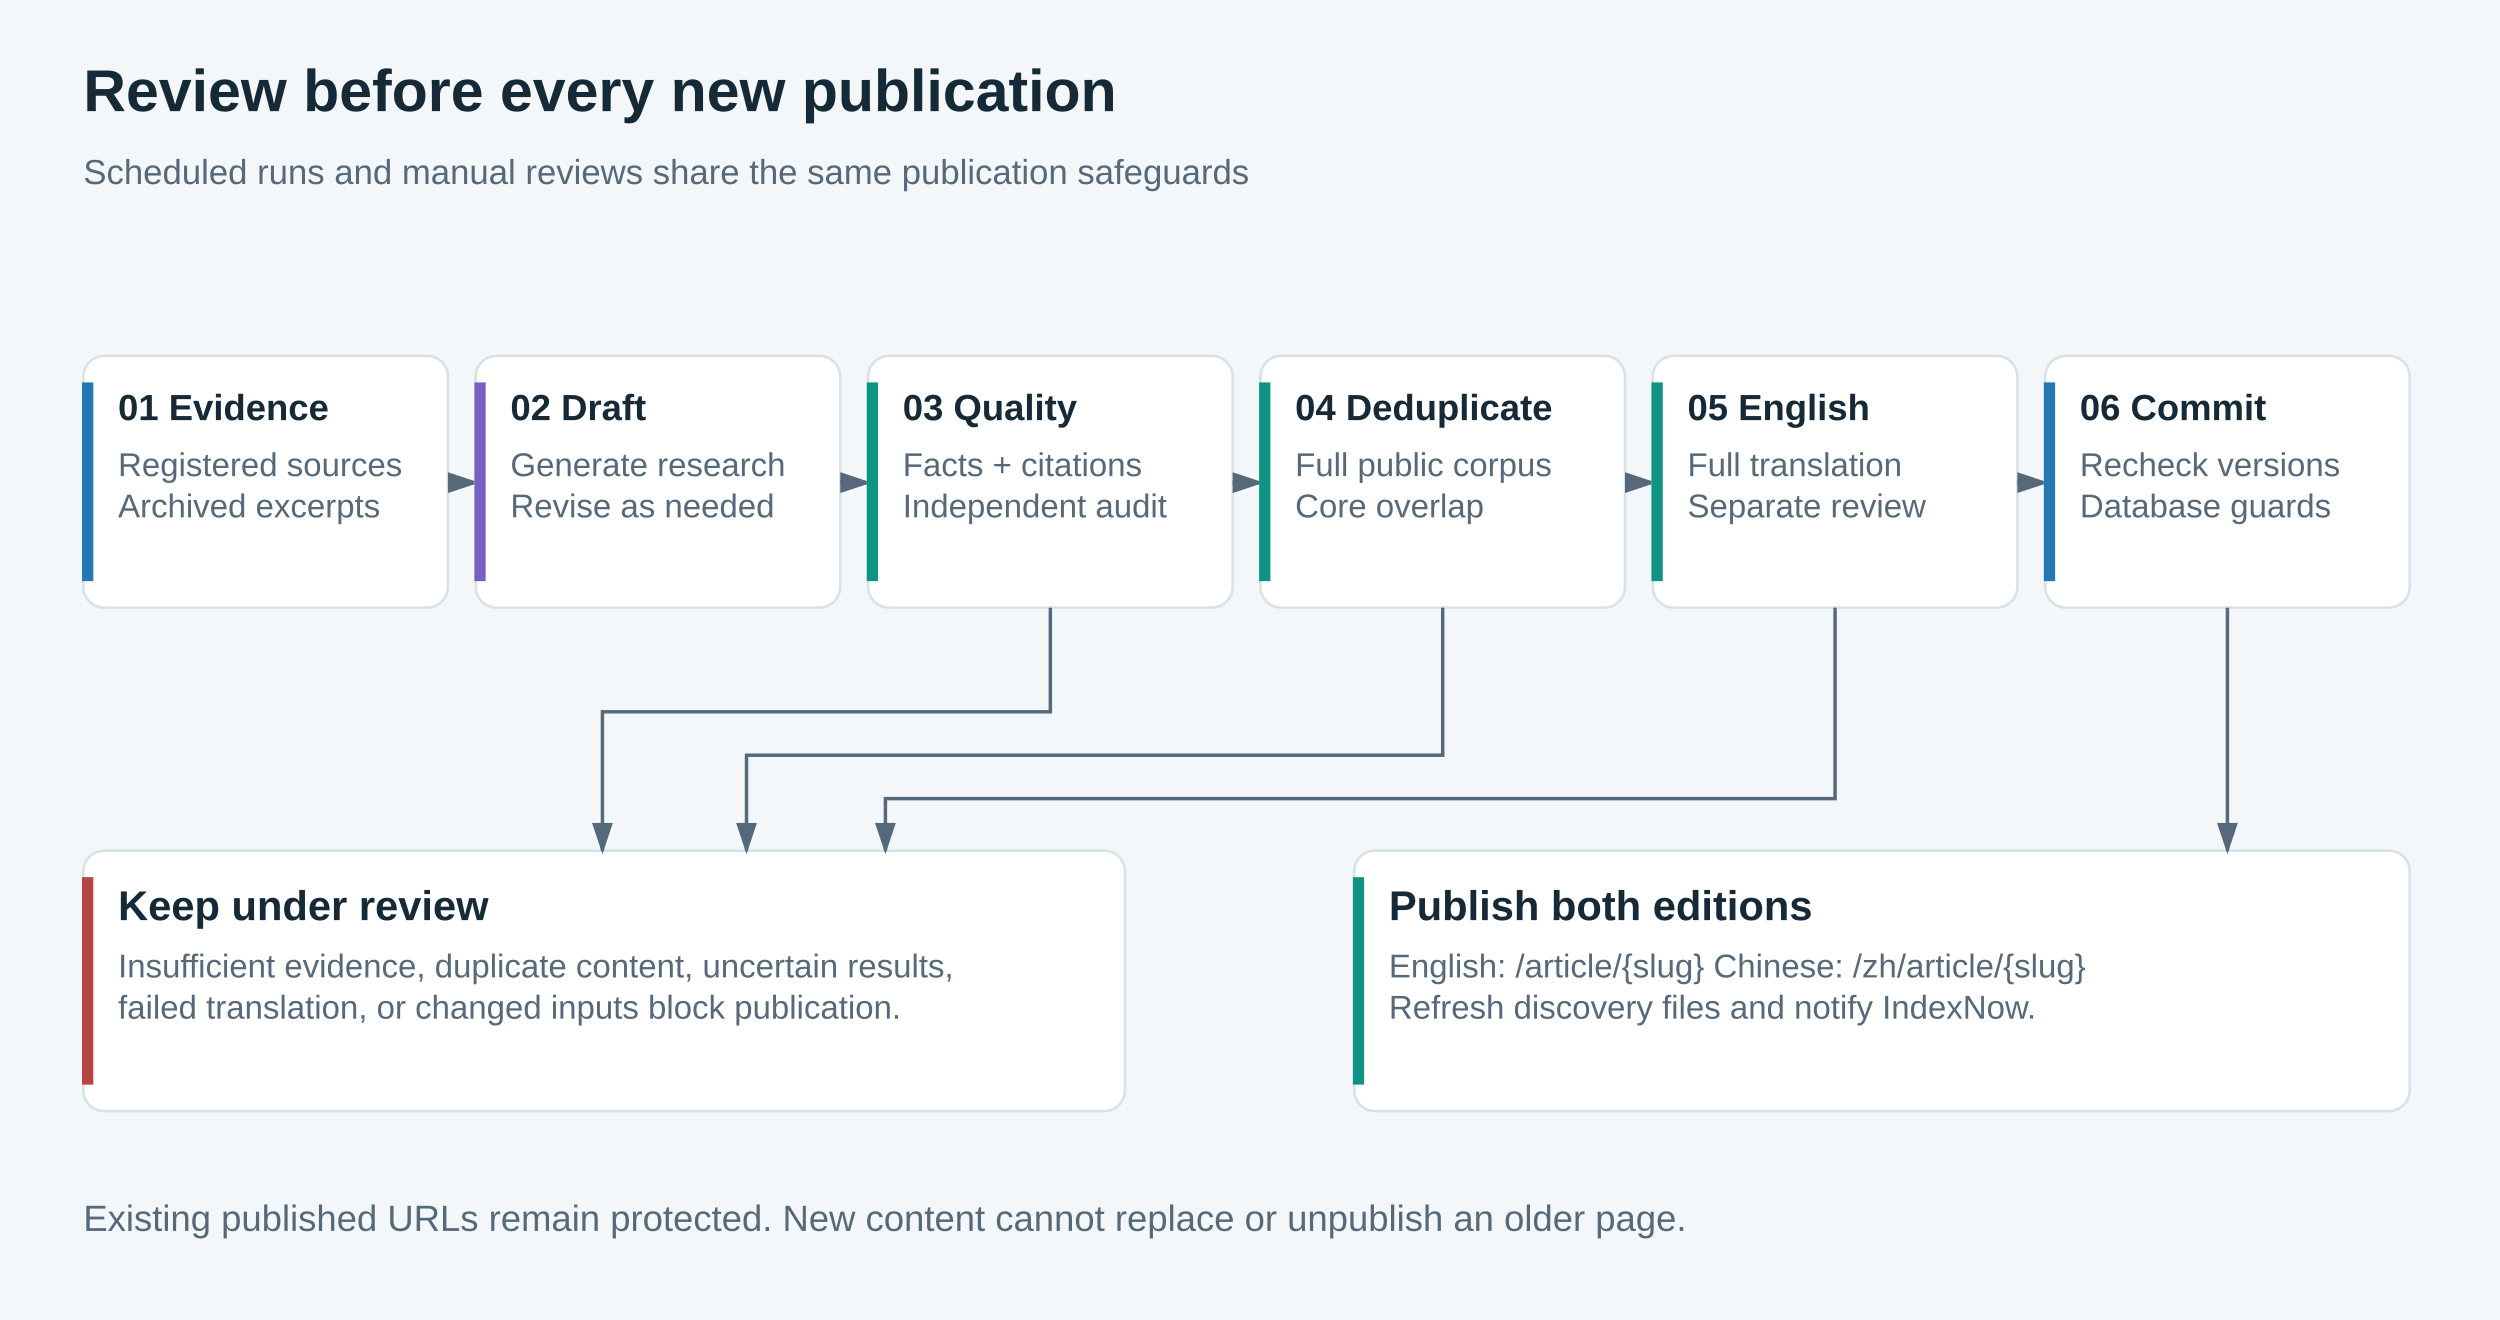
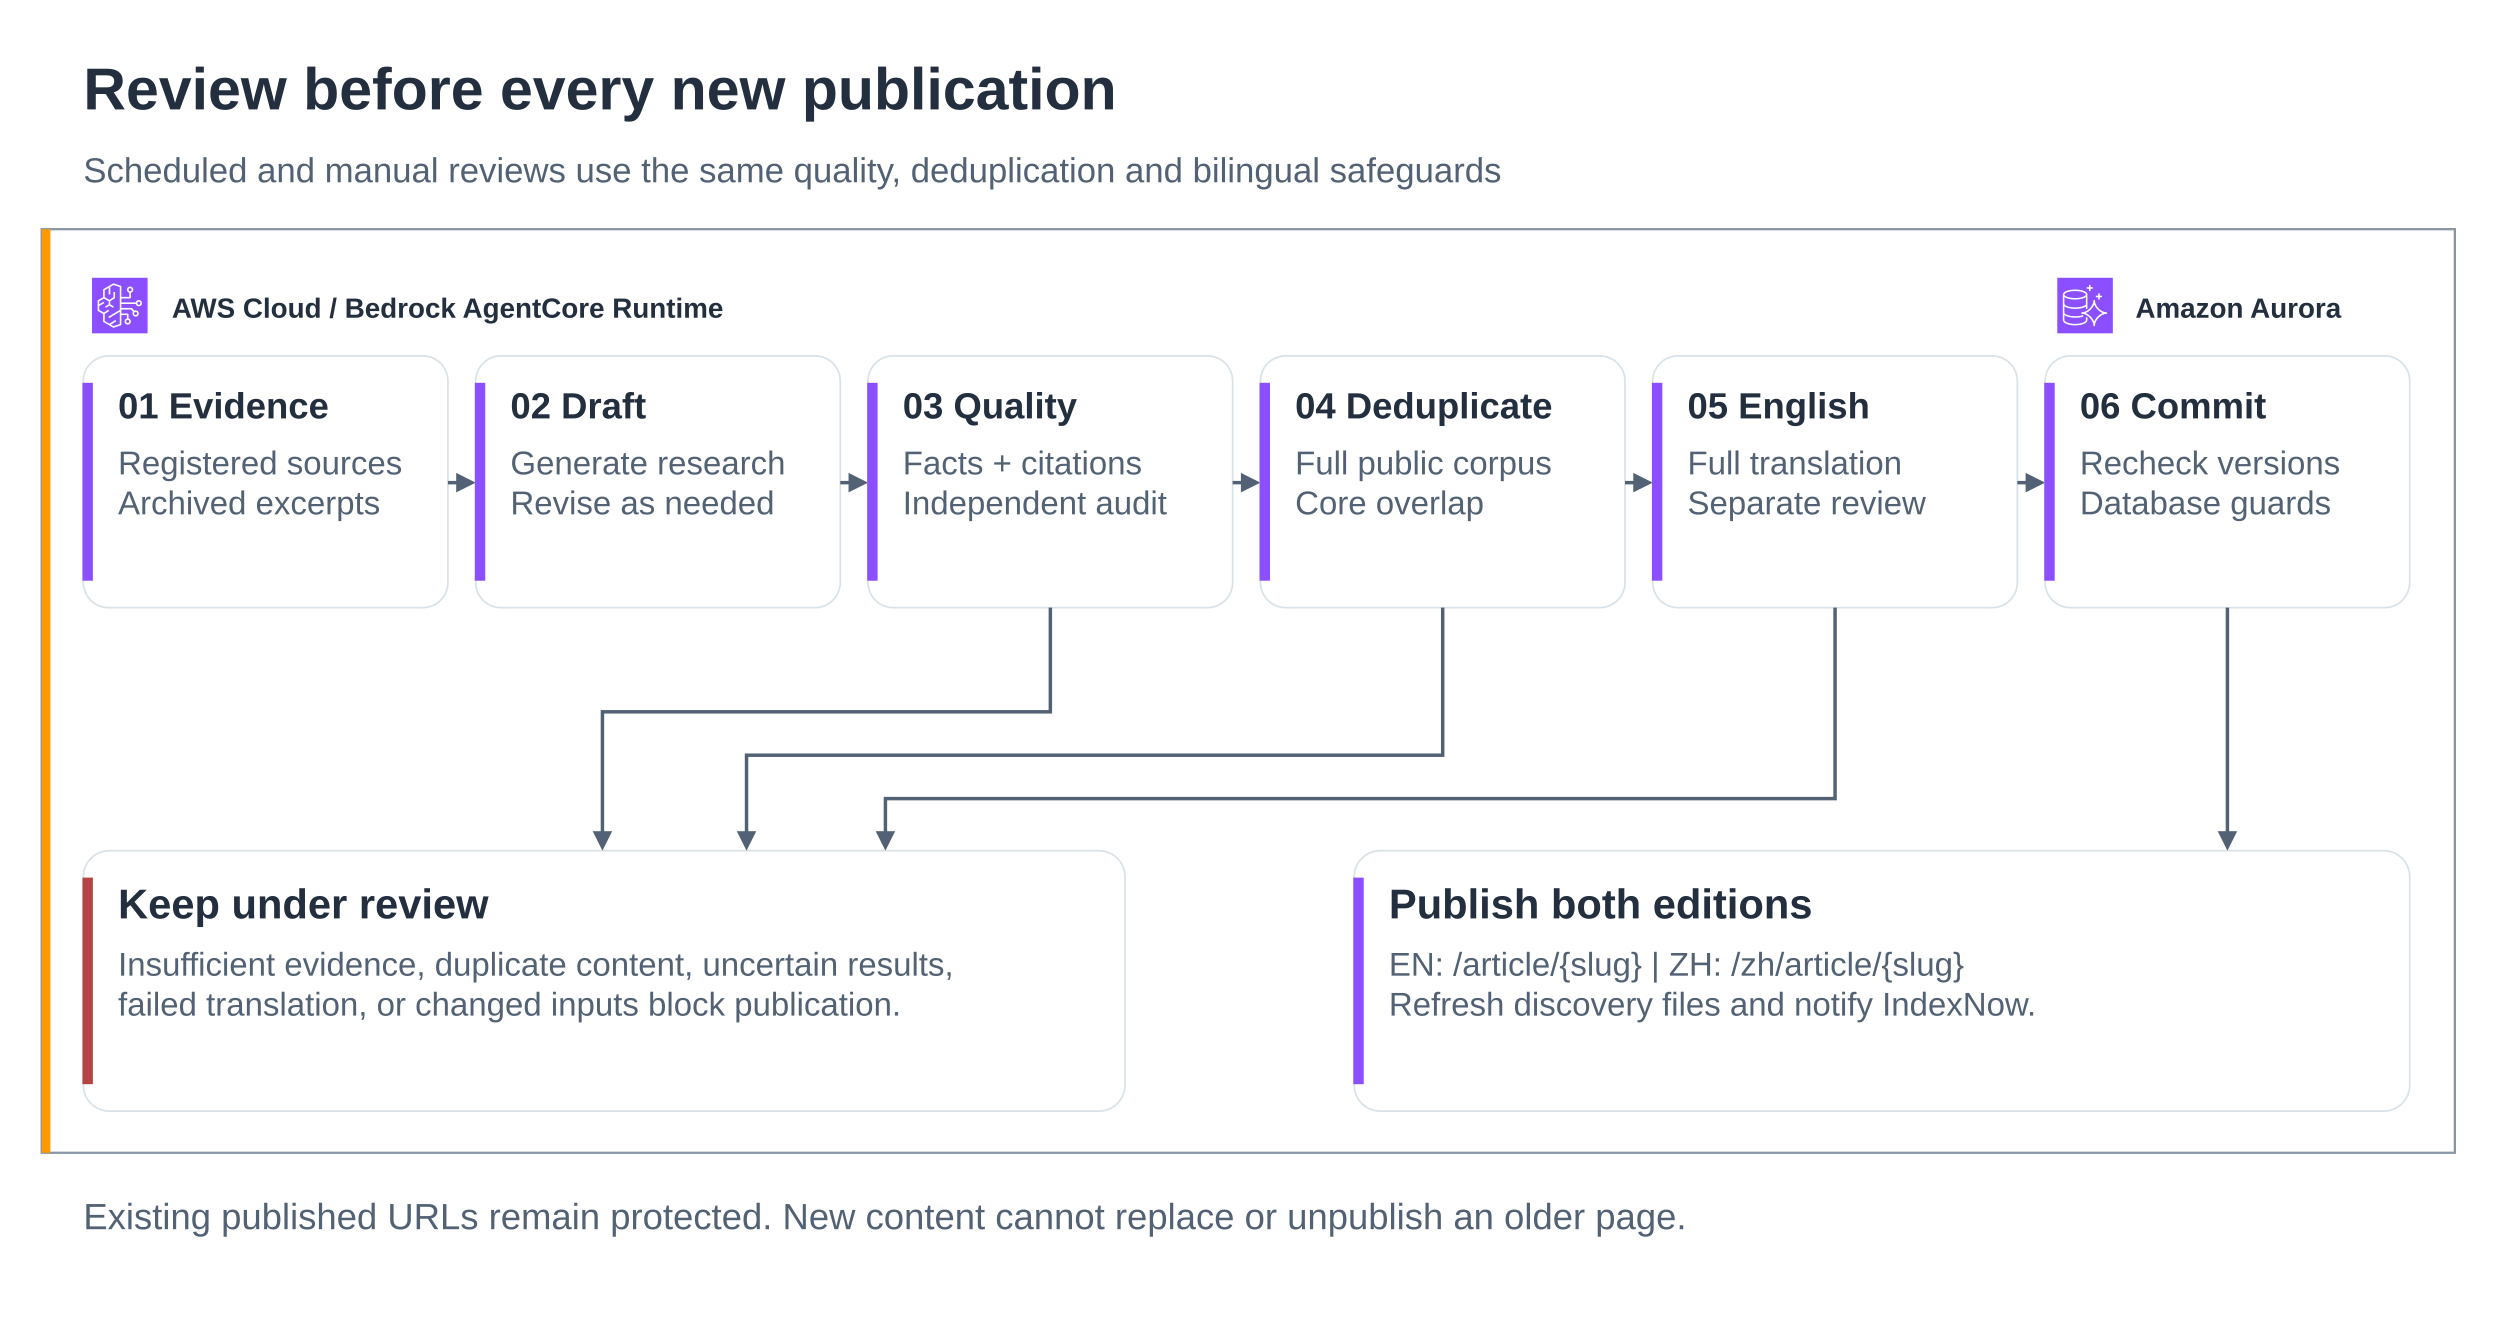
<svg xmlns="http://www.w3.org/2000/svg" width="1440" height="760" viewBox="0 0 1440 760">
  <defs>
-     <marker id="arrow" markerWidth="10" markerHeight="10" refX="8" refY="3" orient="auto" markerUnits="strokeWidth">
-       <path d="M0,0 L0,6 L9,3 z" fill="#56697A" />
-     </marker>
+     <clipPath id="mx-clip-46-28-1348-52-1">
+       <rect x="46" y="28" width="1348" height="52" />
+     </clipPath>
+     <clipPath id="mx-clip-46-84-1348-46-1">
+       <rect x="46" y="84" width="1348" height="46" />
+     </clipPath>
+     <clipPath id="mx-clip-66-219-178-34-1">
+       <rect x="66" y="219" width="178" height="34" />
+     </clipPath>
+     <clipPath id="mx-clip-66-253-178-87-1">
+       <rect x="66" y="253" width="178" height="87" />
+     </clipPath>
+     <clipPath id="mx-clip-292-219-178-34-1">
+       <rect x="292" y="219" width="178" height="34" />
+     </clipPath>
+     <clipPath id="mx-clip-292-253-178-87-1">
+       <rect x="292" y="253" width="178" height="87" />
+     </clipPath>
+     <clipPath id="mx-clip-518-219-178-34-1">
+       <rect x="518" y="219" width="178" height="34" />
+     </clipPath>
+     <clipPath id="mx-clip-518-253-178-87-1">
+       <rect x="518" y="253" width="178" height="87" />
+     </clipPath>
+     <clipPath id="mx-clip-744-219-178-34-1">
+       <rect x="744" y="219" width="178" height="34" />
+     </clipPath>
+     <clipPath id="mx-clip-744-253-178-87-1">
+       <rect x="744" y="253" width="178" height="87" />
+     </clipPath>
+     <clipPath id="mx-clip-970-219-178-34-1">
+       <rect x="970" y="219" width="178" height="34" />
+     </clipPath>
+     <clipPath id="mx-clip-970-253-178-87-1">
+       <rect x="970" y="253" width="178" height="87" />
+     </clipPath>
+     <clipPath id="mx-clip-1196-219-178-34-1">
+       <rect x="1196" y="219" width="178" height="34" />
+     </clipPath>
+     <clipPath id="mx-clip-1196-253-178-87-1">
+       <rect x="1196" y="253" width="178" height="87" />
+     </clipPath>
+     <clipPath id="mx-clip-66-504-568-38-1">
+       <rect x="66" y="504" width="568" height="38" />
+     </clipPath>
+     <clipPath id="mx-clip-66-542-568-88-1">
+       <rect x="66" y="542" width="568" height="88" />
+     </clipPath>
+     <clipPath id="mx-clip-798-504-576-38-1">
+       <rect x="798" y="504" width="576" height="38" />
+     </clipPath>
+     <clipPath id="mx-clip-798-542-576-88-1">
+       <rect x="798" y="542" width="576" height="88" />
+     </clipPath>
+     <clipPath id="mx-clip-46-686-1348-38-1">
+       <rect x="46" y="686" width="1348" height="38" />
+     </clipPath>
  </defs>
-   <rect x="0" y="0" width="1440" height="760" rx="0" fill="#F4F7F9" stroke="#F4F7F9" stroke-width="1.5" />
-   <text fill="#152A36" font-family="Arial, sans-serif" font-size="34" font-weight="700" text-anchor="start">
-     <tspan x="48" y="64.0">Review before every new publication</tspan>
-   </text>
-   <text fill="#56697A" font-family="Arial, sans-serif" font-size="20" font-weight="400" text-anchor="start">
-     <tspan x="48" y="106.0">Scheduled runs and manual reviews share the same publication safeguards</tspan>
-   </text>
-   <rect x="48" y="205" width="210" height="145" rx="12" fill="#FFFFFF" stroke="#D9E2E8" stroke-width="1.5" />
-   <rect x="48" y="221" width="5" height="113" rx="0" fill="#2478B8" stroke="#2478B8" stroke-width="1.5" />
-   <text fill="#152A36" font-family="Arial, sans-serif" font-size="21" font-weight="700" text-anchor="start">
-     <tspan x="68" y="242.0">01  Evidence</tspan>
-   </text>
-   <text fill="#56697A" font-family="Arial, sans-serif" font-size="19" font-weight="400" text-anchor="start">
-     <tspan x="68" y="274.25">Registered sources</tspan>
-     <tspan x="68" y="298.0">Archived excerpts</tspan>
-   </text>
-   <polyline points="258,278 274,278" fill="none" stroke="#56697A" stroke-width="2" marker-end="url(#arrow)" />
-   <rect x="274" y="205" width="210" height="145" rx="12" fill="#FFFFFF" stroke="#D9E2E8" stroke-width="1.5" />
-   <rect x="274" y="221" width="5" height="113" rx="0" fill="#7760C0" stroke="#7760C0" stroke-width="1.5" />
-   <text fill="#152A36" font-family="Arial, sans-serif" font-size="21" font-weight="700" text-anchor="start">
-     <tspan x="294" y="242.0">02  Draft</tspan>
-   </text>
-   <text fill="#56697A" font-family="Arial, sans-serif" font-size="19" font-weight="400" text-anchor="start">
-     <tspan x="294" y="274.25">Generate research</tspan>
-     <tspan x="294" y="298.0">Revise as needed</tspan>
-   </text>
-   <polyline points="484,278 500,278" fill="none" stroke="#56697A" stroke-width="2" marker-end="url(#arrow)" />
-   <rect x="500" y="205" width="210" height="145" rx="12" fill="#FFFFFF" stroke="#D9E2E8" stroke-width="1.5" />
-   <rect x="500" y="221" width="5" height="113" rx="0" fill="#0E9384" stroke="#0E9384" stroke-width="1.5" />
-   <text fill="#152A36" font-family="Arial, sans-serif" font-size="21" font-weight="700" text-anchor="start">
-     <tspan x="520" y="242.0">03  Quality</tspan>
-   </text>
-   <text fill="#56697A" font-family="Arial, sans-serif" font-size="19" font-weight="400" text-anchor="start">
-     <tspan x="520" y="274.25">Facts + citations</tspan>
-     <tspan x="520" y="298.0">Independent audit</tspan>
-   </text>
-   <polyline points="710,278 726,278" fill="none" stroke="#56697A" stroke-width="2" marker-end="url(#arrow)" />
-   <rect x="726" y="205" width="210" height="145" rx="12" fill="#FFFFFF" stroke="#D9E2E8" stroke-width="1.5" />
-   <rect x="726" y="221" width="5" height="113" rx="0" fill="#0E9384" stroke="#0E9384" stroke-width="1.5" />
-   <text fill="#152A36" font-family="Arial, sans-serif" font-size="21" font-weight="700" text-anchor="start">
-     <tspan x="746" y="242.0">04  Deduplicate</tspan>
-   </text>
-   <text fill="#56697A" font-family="Arial, sans-serif" font-size="19" font-weight="400" text-anchor="start">
-     <tspan x="746" y="274.25">Full public corpus</tspan>
-     <tspan x="746" y="298.0">Core overlap</tspan>
-   </text>
-   <polyline points="936,278 952,278" fill="none" stroke="#56697A" stroke-width="2" marker-end="url(#arrow)" />
-   <rect x="952" y="205" width="210" height="145" rx="12" fill="#FFFFFF" stroke="#D9E2E8" stroke-width="1.5" />
-   <rect x="952" y="221" width="5" height="113" rx="0" fill="#0E9384" stroke="#0E9384" stroke-width="1.5" />
-   <text fill="#152A36" font-family="Arial, sans-serif" font-size="21" font-weight="700" text-anchor="start">
-     <tspan x="972" y="242.0">05  English</tspan>
-   </text>
-   <text fill="#56697A" font-family="Arial, sans-serif" font-size="19" font-weight="400" text-anchor="start">
-     <tspan x="972" y="274.25">Full translation</tspan>
-     <tspan x="972" y="298.0">Separate review</tspan>
-   </text>
-   <polyline points="1162,278 1178,278" fill="none" stroke="#56697A" stroke-width="2" marker-end="url(#arrow)" />
-   <rect x="1178" y="205" width="210" height="145" rx="12" fill="#FFFFFF" stroke="#D9E2E8" stroke-width="1.5" />
-   <rect x="1178" y="221" width="5" height="113" rx="0" fill="#2478B8" stroke="#2478B8" stroke-width="1.5" />
-   <text fill="#152A36" font-family="Arial, sans-serif" font-size="21" font-weight="700" text-anchor="start">
-     <tspan x="1198" y="242.0">06  Commit</tspan>
-   </text>
-   <text fill="#56697A" font-family="Arial, sans-serif" font-size="19" font-weight="400" text-anchor="start">
-     <tspan x="1198" y="274.25">Recheck versions</tspan>
-     <tspan x="1198" y="298.0">Database guards</tspan>
-   </text>
-   <rect x="48" y="490" width="600" height="150" rx="12" fill="#FFFFFF" stroke="#D9E2E8" stroke-width="1.5" />
-   <rect x="48" y="506" width="5" height="118" rx="0" fill="#B74444" stroke="#B74444" stroke-width="1.5" />
-   <text fill="#152A36" font-family="Arial, sans-serif" font-size="24" font-weight="700" text-anchor="start">
-     <tspan x="68" y="530.0">Keep under review</tspan>
-   </text>
-   <text fill="#56697A" font-family="Arial, sans-serif" font-size="19" font-weight="400" text-anchor="start">
-     <tspan x="68" y="563.0">Insufficient evidence, duplicate content, uncertain results,</tspan>
-     <tspan x="68" y="586.75">failed translation, or changed inputs block publication.</tspan>
-   </text>
-   <polyline points="605,350 605,410 347,410 347,490" fill="none" stroke="#56697A" stroke-width="2" marker-end="url(#arrow)" />
-   <polyline points="831,350 831,435 430,435 430,490" fill="none" stroke="#56697A" stroke-width="2" marker-end="url(#arrow)" />
-   <polyline points="1057,350 1057,460 510,460 510,490" fill="none" stroke="#56697A" stroke-width="2" marker-end="url(#arrow)" />
-   <rect x="780" y="490" width="608" height="150" rx="12" fill="#FFFFFF" stroke="#D9E2E8" stroke-width="1.5" />
-   <rect x="780" y="506" width="5" height="118" rx="0" fill="#0E9384" stroke="#0E9384" stroke-width="1.5" />
-   <text fill="#152A36" font-family="Arial, sans-serif" font-size="24" font-weight="700" text-anchor="start">
-     <tspan x="800" y="530.0">Publish both editions</tspan>
-   </text>
-   <text fill="#56697A" font-family="Arial, sans-serif" font-size="19" font-weight="400" text-anchor="start">
-     <tspan x="800" y="563.0">English: /article/{slug}     Chinese: /zh/article/{slug}</tspan>
-     <tspan x="800" y="586.75">Refresh discovery files and notify IndexNow.</tspan>
-   </text>
-   <polyline points="1283,350 1283,490" fill="none" stroke="#56697A" stroke-width="2" marker-end="url(#arrow)" />
-   <text fill="#56697A" font-family="Arial, sans-serif" font-size="21" font-weight="400" text-anchor="start">
-     <tspan x="48" y="709.0">Existing published URLs remain protected. New content cannot replace or unpublish an older page.</tspan>
-   </text>
+   <rect width="1440" height="760" fill="#ffffff" />
+   <rect x="0" y="0" width="1440" height="760" fill="#ffffff" stroke="#ffffff" pointer-events="none" />
+   <rect x="24" y="132" width="1390" height="532" fill="#ffffff" stroke="#8795a6" stroke-width="1.3" pointer-events="none" />
+   <rect x="24" y="132" width="5" height="532" fill="#ff9900" stroke="none" pointer-events="none" />
+   <g fill="#232F3E" font-family="Arial" font-weight="bold" pointer-events="none" clip-path="url(#mx-clip-46-28-1348-52-1)" font-size="34px">
+     <text x="48" y="63">Review before every new publication</text>
+   </g>
+   <g fill="#526274" font-family="Arial" pointer-events="none" clip-path="url(#mx-clip-46-84-1348-46-1)" font-size="20px">
+     <text x="48" y="105">Scheduled and manual reviews use the same quality, deduplication and bilingual safeguards</text>
+   </g>
+   <rect x="48" y="205" width="210" height="145" rx="14.5" ry="14.5" fill="#ffffff" stroke="#d9e2e8" pointer-events="none" />
+   <rect x="48" y="221" width="5" height="113" fill="#8c4fff" stroke="#8c4fff" pointer-events="none" />
+   <g fill="#232F3E" font-family="Arial" font-weight="bold" pointer-events="none" clip-path="url(#mx-clip-66-219-178-34-1)" font-size="21px">
+     <text x="68" y="241">01  Evidence</text>
+   </g>
+   <g fill="#526274" font-family="Arial" pointer-events="none" clip-path="url(#mx-clip-66-253-178-87-1)" font-size="19px">
+     <text x="68" y="273.25">Registered sources</text>
+     <text x="68" y="296.25">Archived excerpts</text>
+   </g>
+   <path d="M 258 278 L 263.76 278" fill="none" stroke="#526274" stroke-width="2" stroke-miterlimit="10" pointer-events="none" />
+   <path d="M 271.76 278 L 263.76 282 L 263.76 274 Z" fill="#526274" stroke="#526274" stroke-width="2" stroke-miterlimit="10" pointer-events="none" />
+   <rect x="274" y="205" width="210" height="145" rx="14.5" ry="14.5" fill="#ffffff" stroke="#d9e2e8" pointer-events="none" />
+   <rect x="274" y="221" width="5" height="113" fill="#8c4fff" stroke="#8c4fff" pointer-events="none" />
+   <g fill="#232F3E" font-family="Arial" font-weight="bold" pointer-events="none" clip-path="url(#mx-clip-292-219-178-34-1)" font-size="21px">
+     <text x="294" y="241">02  Draft</text>
+   </g>
+   <g fill="#526274" font-family="Arial" pointer-events="none" clip-path="url(#mx-clip-292-253-178-87-1)" font-size="19px">
+     <text x="294" y="273.25">Generate research</text>
+     <text x="294" y="296.25">Revise as needed</text>
+   </g>
+   <path d="M 484 278 L 489.76 278" fill="none" stroke="#526274" stroke-width="2" stroke-miterlimit="10" pointer-events="none" />
+   <path d="M 497.76 278 L 489.76 282 L 489.76 274 Z" fill="#526274" stroke="#526274" stroke-width="2" stroke-miterlimit="10" pointer-events="none" />
+   <rect x="500" y="205" width="210" height="145" rx="14.5" ry="14.5" fill="#ffffff" stroke="#d9e2e8" pointer-events="none" />
+   <rect x="500" y="221" width="5" height="113" fill="#8c4fff" stroke="#8c4fff" pointer-events="none" />
+   <g fill="#232F3E" font-family="Arial" font-weight="bold" pointer-events="none" clip-path="url(#mx-clip-518-219-178-34-1)" font-size="21px">
+     <text x="520" y="241">03  Quality</text>
+   </g>
+   <g fill="#526274" font-family="Arial" pointer-events="none" clip-path="url(#mx-clip-518-253-178-87-1)" font-size="19px">
+     <text x="520" y="273.25">Facts + citations</text>
+     <text x="520" y="296.25">Independent audit</text>
+   </g>
+   <path d="M 710 278 L 715.76 278" fill="none" stroke="#526274" stroke-width="2" stroke-miterlimit="10" pointer-events="none" />
+   <path d="M 723.76 278 L 715.76 282 L 715.76 274 Z" fill="#526274" stroke="#526274" stroke-width="2" stroke-miterlimit="10" pointer-events="none" />
+   <rect x="726" y="205" width="210" height="145" rx="14.5" ry="14.5" fill="#ffffff" stroke="#d9e2e8" pointer-events="none" />
+   <rect x="726" y="221" width="5" height="113" fill="#8c4fff" stroke="#8c4fff" pointer-events="none" />
+   <g fill="#232F3E" font-family="Arial" font-weight="bold" pointer-events="none" clip-path="url(#mx-clip-744-219-178-34-1)" font-size="21px">
+     <text x="746" y="241">04  Deduplicate</text>
+   </g>
+   <g fill="#526274" font-family="Arial" pointer-events="none" clip-path="url(#mx-clip-744-253-178-87-1)" font-size="19px">
+     <text x="746" y="273.25">Full public corpus</text>
+     <text x="746" y="296.25">Core overlap</text>
+   </g>
+   <path d="M 936 278 L 941.76 278" fill="none" stroke="#526274" stroke-width="2" stroke-miterlimit="10" pointer-events="none" />
+   <path d="M 949.76 278 L 941.76 282 L 941.76 274 Z" fill="#526274" stroke="#526274" stroke-width="2" stroke-miterlimit="10" pointer-events="none" />
+   <rect x="952" y="205" width="210" height="145" rx="14.5" ry="14.5" fill="#ffffff" stroke="#d9e2e8" pointer-events="none" />
+   <rect x="952" y="221" width="5" height="113" fill="#8c4fff" stroke="#8c4fff" pointer-events="none" />
+   <g fill="#232F3E" font-family="Arial" font-weight="bold" pointer-events="none" clip-path="url(#mx-clip-970-219-178-34-1)" font-size="21px">
+     <text x="972" y="241">05  English</text>
+   </g>
+   <g fill="#526274" font-family="Arial" pointer-events="none" clip-path="url(#mx-clip-970-253-178-87-1)" font-size="19px">
+     <text x="972" y="273.25">Full translation</text>
+     <text x="972" y="296.25">Separate review</text>
+   </g>
+   <path d="M 1162 278 L 1167.76 278" fill="none" stroke="#526274" stroke-width="2" stroke-miterlimit="10" pointer-events="none" />
+   <path d="M 1175.76 278 L 1167.76 282 L 1167.76 274 Z" fill="#526274" stroke="#526274" stroke-width="2" stroke-miterlimit="10" pointer-events="none" />
+   <rect x="1178" y="205" width="210" height="145" rx="14.5" ry="14.5" fill="#ffffff" stroke="#d9e2e8" pointer-events="none" />
+   <rect x="1178" y="221" width="5" height="113" fill="#8c4fff" stroke="#8c4fff" pointer-events="none" />
+   <g fill="#232F3E" font-family="Arial" font-weight="bold" pointer-events="none" clip-path="url(#mx-clip-1196-219-178-34-1)" font-size="21px">
+     <text x="1198" y="241">06  Commit</text>
+   </g>
+   <g fill="#526274" font-family="Arial" pointer-events="none" clip-path="url(#mx-clip-1196-253-178-87-1)" font-size="19px">
+     <text x="1198" y="273.25">Recheck versions</text>
+     <text x="1198" y="296.25">Database guards</text>
+   </g>
+   <rect x="48" y="490" width="600" height="150" rx="15" ry="15" fill="#ffffff" stroke="#d9e2e8" pointer-events="none" />
+   <rect x="48" y="506" width="5" height="118" fill="#b74444" stroke="#b74444" pointer-events="none" />
+   <g fill="#232F3E" font-family="Arial" font-weight="bold" pointer-events="none" clip-path="url(#mx-clip-66-504-568-38-1)" font-size="24px">
+     <text x="68" y="529">Keep under review</text>
+   </g>
+   <g fill="#526274" font-family="Arial" pointer-events="none" clip-path="url(#mx-clip-66-542-568-88-1)" font-size="19px">
+     <text x="68" y="562">Insufficient evidence, duplicate content, uncertain results,</text>
+     <text x="68" y="585">failed translation, or changed inputs block publication.</text>
+   </g>
+   <path d="M 605 350 L 605 410 L 347 410 L 347 479.76" fill="none" stroke="#526274" stroke-width="2" stroke-miterlimit="10" pointer-events="none" />
+   <path d="M 347 487.76 L 343 479.76 L 351 479.76 Z" fill="#526274" stroke="#526274" stroke-width="2" stroke-miterlimit="10" pointer-events="none" />
+   <path d="M 831 350 L 831 435 L 430 435 L 430 479.76" fill="none" stroke="#526274" stroke-width="2" stroke-miterlimit="10" pointer-events="none" />
+   <path d="M 430 487.76 L 426 479.76 L 434 479.76 Z" fill="#526274" stroke="#526274" stroke-width="2" stroke-miterlimit="10" pointer-events="none" />
+   <path d="M 1057 350 L 1057 460 L 510 460 L 510 479.76" fill="none" stroke="#526274" stroke-width="2" stroke-miterlimit="10" pointer-events="none" />
+   <path d="M 510 487.76 L 506 479.76 L 514 479.76 Z" fill="#526274" stroke="#526274" stroke-width="2" stroke-miterlimit="10" pointer-events="none" />
+   <rect x="780" y="490" width="608" height="150" rx="15" ry="15" fill="#ffffff" stroke="#d9e2e8" pointer-events="none" />
+   <rect x="780" y="506" width="5" height="118" fill="#8c4fff" stroke="#8c4fff" pointer-events="none" />
+   <g fill="#232F3E" font-family="Arial" font-weight="bold" pointer-events="none" clip-path="url(#mx-clip-798-504-576-38-1)" font-size="24px">
+     <text x="800" y="529">Publish both editions</text>
+   </g>
+   <g fill="#526274" font-family="Arial" pointer-events="none" clip-path="url(#mx-clip-798-542-576-88-1)" font-size="19px">
+     <text x="800" y="562">EN: /article/{slug}  |  ZH: /zh/article/{slug}</text>
+     <text x="800" y="585">Refresh discovery files and notify IndexNow.</text>
+   </g>
+   <path d="M 1283 350 L 1283 479.76" fill="none" stroke="#526274" stroke-width="2" stroke-miterlimit="10" pointer-events="none" />
+   <path d="M 1283 487.76 L 1279 479.76 L 1287 479.76 Z" fill="#526274" stroke="#526274" stroke-width="2" stroke-miterlimit="10" pointer-events="none" />
+   <g fill="#526274" font-family="Arial" pointer-events="none" clip-path="url(#mx-clip-46-686-1348-38-1)" font-size="21px">
+     <text x="48" y="708">Existing published URLs remain protected. New content cannot replace or unpublish an older page.</text>
+   </g>
+   <path d="M 53 160 L 85 160 L 85 192 L 53 192 Z" fill="#8c4fff" stroke="none" pointer-events="none" />
+   <path d="M 79.96 175.55 C 79.46 175.55 79.05 175.14 79.05 174.64 C 79.05 174.13 79.46 173.72 79.96 173.72 C 80.47 173.72 80.88 174.13 80.88 174.64 C 80.88 175.14 80.47 175.55 79.96 175.55 Z M 65.4 187.84 L 63.91 186.98 L 66.96 185.08 L 66.47 184.3 L 63.02 186.46 L 60.32 184.88 L 60.32 180.82 L 62.86 179.13 L 62.35 178.37 L 59.84 180.04 L 57.12 178.48 L 57.12 176.27 L 60.09 174.58 L 59.64 173.79 L 57.12 175.22 L 57.12 173.53 L 59.86 171.97 L 62.6 173.53 L 62.6 175.29 L 60.54 176.53 L 61.01 177.31 L 63.06 176.08 L 65.11 177.31 L 65.58 176.53 L 63.52 175.29 L 63.52 173.51 L 66.06 171.82 C 66.18 171.74 66.26 171.59 66.26 171.44 L 66.26 168.24 L 65.35 168.24 L 65.35 171.2 L 63.04 172.73 L 60.32 171.18 L 60.32 167.13 L 62.6 165.8 L 62.6 169.61 L 63.52 169.61 L 63.52 165.27 L 65.4 164.17 L 69 165.37 L 69 178.49 L 62.37 182.47 L 62.84 183.25 L 69 179.56 L 69 186.64 Z M 79.05 180.58 C 79.05 181.08 78.64 181.49 78.14 181.49 C 77.63 181.49 77.22 181.08 77.22 180.58 C 77.22 180.07 77.63 179.66 78.14 179.66 C 78.64 179.66 79.05 180.07 79.05 180.58 Z M 74.48 185.15 C 74.48 185.65 74.07 186.06 73.57 186.06 C 73.06 186.06 72.65 185.65 72.65 185.15 C 72.65 184.64 73.06 184.23 73.57 184.23 C 74.07 184.23 74.48 184.64 74.48 185.15 Z M 74.03 166.87 C 74.03 166.37 74.43 165.96 74.94 165.96 C 75.44 165.96 75.85 166.37 75.85 166.87 C 75.85 167.38 75.44 167.79 74.94 167.79 C 74.43 167.79 74.03 167.38 74.03 166.87 Z M 79.96 172.81 C 79.11 172.81 78.41 173.4 78.2 174.18 L 69.91 174.18 L 69.91 171.9 L 74.94 171.9 C 75.19 171.9 75.4 171.69 75.4 171.44 L 75.4 168.63 C 76.18 168.43 76.77 167.72 76.77 166.87 C 76.77 165.86 75.95 165.05 74.94 165.05 C 73.93 165.05 73.11 165.86 73.11 166.87 C 73.11 167.72 73.7 168.43 74.48 168.63 L 74.48 170.98 L 69.91 170.98 L 69.91 165.05 C 69.91 164.85 69.79 164.67 69.6 164.61 L 65.49 163.24 C 65.36 163.2 65.23 163.21 65.12 163.28 L 59.63 166.48 C 59.49 166.56 59.41 166.71 59.41 166.87 L 59.41 171.18 L 56.44 172.87 C 56.3 172.95 56.21 173.1 56.21 173.27 L 56.21 178.75 C 56.21 178.91 56.3 179.07 56.44 179.15 L 59.41 180.84 L 59.41 185.15 C 59.41 185.31 59.49 185.46 59.63 185.54 L 65.12 188.74 C 65.19 188.78 65.27 188.8 65.35 188.8 C 65.39 188.8 65.44 188.79 65.49 188.78 L 69.6 187.41 C 69.79 187.34 69.91 187.17 69.91 186.97 L 69.91 181.49 L 73.11 181.49 L 73.11 183.38 C 72.33 183.59 71.74 184.3 71.74 185.15 C 71.74 186.15 72.56 186.97 73.57 186.97 C 74.58 186.97 75.4 186.15 75.4 185.15 C 75.4 184.3 74.81 183.59 74.03 183.38 L 74.03 181.03 C 74.03 180.78 73.82 180.58 73.57 180.58 L 69.91 180.58 L 69.91 178.29 L 75.62 178.29 L 76.6 179.59 C 76.42 179.88 76.31 180.21 76.31 180.58 C 76.31 181.58 77.13 182.4 78.14 182.4 C 79.14 182.4 79.96 181.58 79.96 180.58 C 79.96 179.57 79.14 178.75 78.14 178.75 C 77.82 178.75 77.53 178.84 77.28 178.97 L 76.22 177.56 C 76.13 177.45 76 177.38 75.85 177.38 L 69.91 177.38 L 69.91 175.1 L 78.2 175.1 C 78.41 175.88 79.11 176.47 79.96 176.47 C 80.97 176.47 81.79 175.65 81.79 174.64 C 81.79 173.63 80.97 172.81 79.96 172.81 Z" fill="#ffffff" stroke="none" pointer-events="none" />
+   <path d="M 1185 160 L 1217 160 L 1217 192 L 1185 192 Z" fill="#8c4fff" stroke="none" pointer-events="none" />
+   <path d="M 1203.25 166.31 L 1201.92 166.31 L 1201.92 165.42 L 1203.25 165.42 L 1203.25 164.08 L 1204.13 164.08 L 1204.13 165.42 L 1205.46 165.42 L 1205.46 166.31 L 1204.13 166.31 L 1204.13 167.65 L 1203.25 167.65 Z M 1208.56 171.21 L 1207.23 171.21 L 1207.23 170.32 L 1208.56 170.32 L 1208.56 168.98 L 1209.44 168.98 L 1209.44 170.32 L 1210.77 170.32 L 1210.77 171.21 L 1209.44 171.21 L 1209.44 172.54 L 1208.56 172.54 Z M 1206.25 185.28 C 1205.41 183.14 1203.46 181.17 1201.32 180.32 C 1203.46 179.47 1205.41 177.51 1206.25 175.36 C 1207.1 177.51 1209.05 179.47 1211.18 180.32 C 1209.05 181.17 1207.1 183.14 1206.25 185.28 Z M 1213.36 179.88 C 1210.24 179.88 1206.7 176.31 1206.7 173.17 C 1206.7 172.93 1206.5 172.73 1206.25 172.73 C 1206.01 172.73 1205.81 172.93 1205.81 173.17 C 1205.81 176.31 1202.26 179.88 1199.15 179.88 C 1198.9 179.88 1198.71 180.08 1198.71 180.32 C 1198.71 180.57 1198.9 180.77 1199.15 180.77 C 1202.26 180.77 1205.81 184.34 1205.81 187.47 C 1205.81 187.72 1206.01 187.92 1206.25 187.92 C 1206.5 187.92 1206.7 187.72 1206.7 187.47 C 1206.7 184.34 1210.24 180.77 1213.36 180.77 C 1213.6 180.77 1213.8 180.57 1213.8 180.32 C 1213.8 180.08 1213.6 179.88 1213.36 179.88 Z M 1189.08 171.1 C 1190.37 172.05 1192.88 172.54 1195.28 172.54 C 1197.68 172.54 1200.19 172.05 1201.48 171.1 L 1201.48 175.37 C 1200.84 176.22 1198.49 177.06 1195.37 177.06 C 1191.77 177.06 1189.08 175.93 1189.08 174.92 Z M 1195.28 167.65 C 1199.12 167.65 1201.48 168.81 1201.48 169.65 C 1201.48 170.49 1199.12 171.65 1195.28 171.65 C 1191.44 171.65 1189.08 170.49 1189.08 169.65 C 1189.08 168.81 1191.44 167.65 1195.28 167.65 Z M 1201.48 184.36 C 1201.48 185.39 1198.83 186.54 1195.28 186.54 C 1191.73 186.54 1189.08 185.39 1189.08 184.36 L 1189.08 181.51 C 1190.39 182.51 1192.94 183.04 1195.39 183.04 C 1197.1 183.04 1198.75 182.8 1200.03 182.36 L 1199.75 181.51 C 1198.55 181.92 1197.01 182.15 1195.39 182.15 C 1191.78 182.15 1189.08 181.02 1189.08 180 L 1189.08 176.43 C 1190.39 177.43 1192.93 177.95 1195.37 177.95 C 1197.98 177.95 1200.23 177.41 1201.48 176.55 L 1201.48 177.89 L 1202.36 177.89 L 1202.36 169.65 C 1202.36 167.77 1198.71 166.75 1195.28 166.75 C 1191.99 166.75 1188.51 167.69 1188.23 169.43 L 1188.2 169.43 L 1188.2 184.36 C 1188.2 186.35 1191.85 187.43 1195.28 187.43 C 1198.71 187.43 1202.36 186.35 1202.36 184.36 L 1202.36 182.79 L 1201.48 182.79 Z" fill="#ffffff" stroke="none" pointer-events="none" />
+   <g fill="#232F3E" font-family="Arial" font-weight="bold" pointer-events="none" font-size="16px">
+     <text x="99" y="183">AWS Cloud / Bedrock AgentCore Runtime</text>
+   </g>
+   <g fill="#232F3E" font-family="Arial" font-weight="bold" pointer-events="none" font-size="16px">
+     <text x="1230" y="183">Amazon Aurora</text>
+   </g>
</svg>
